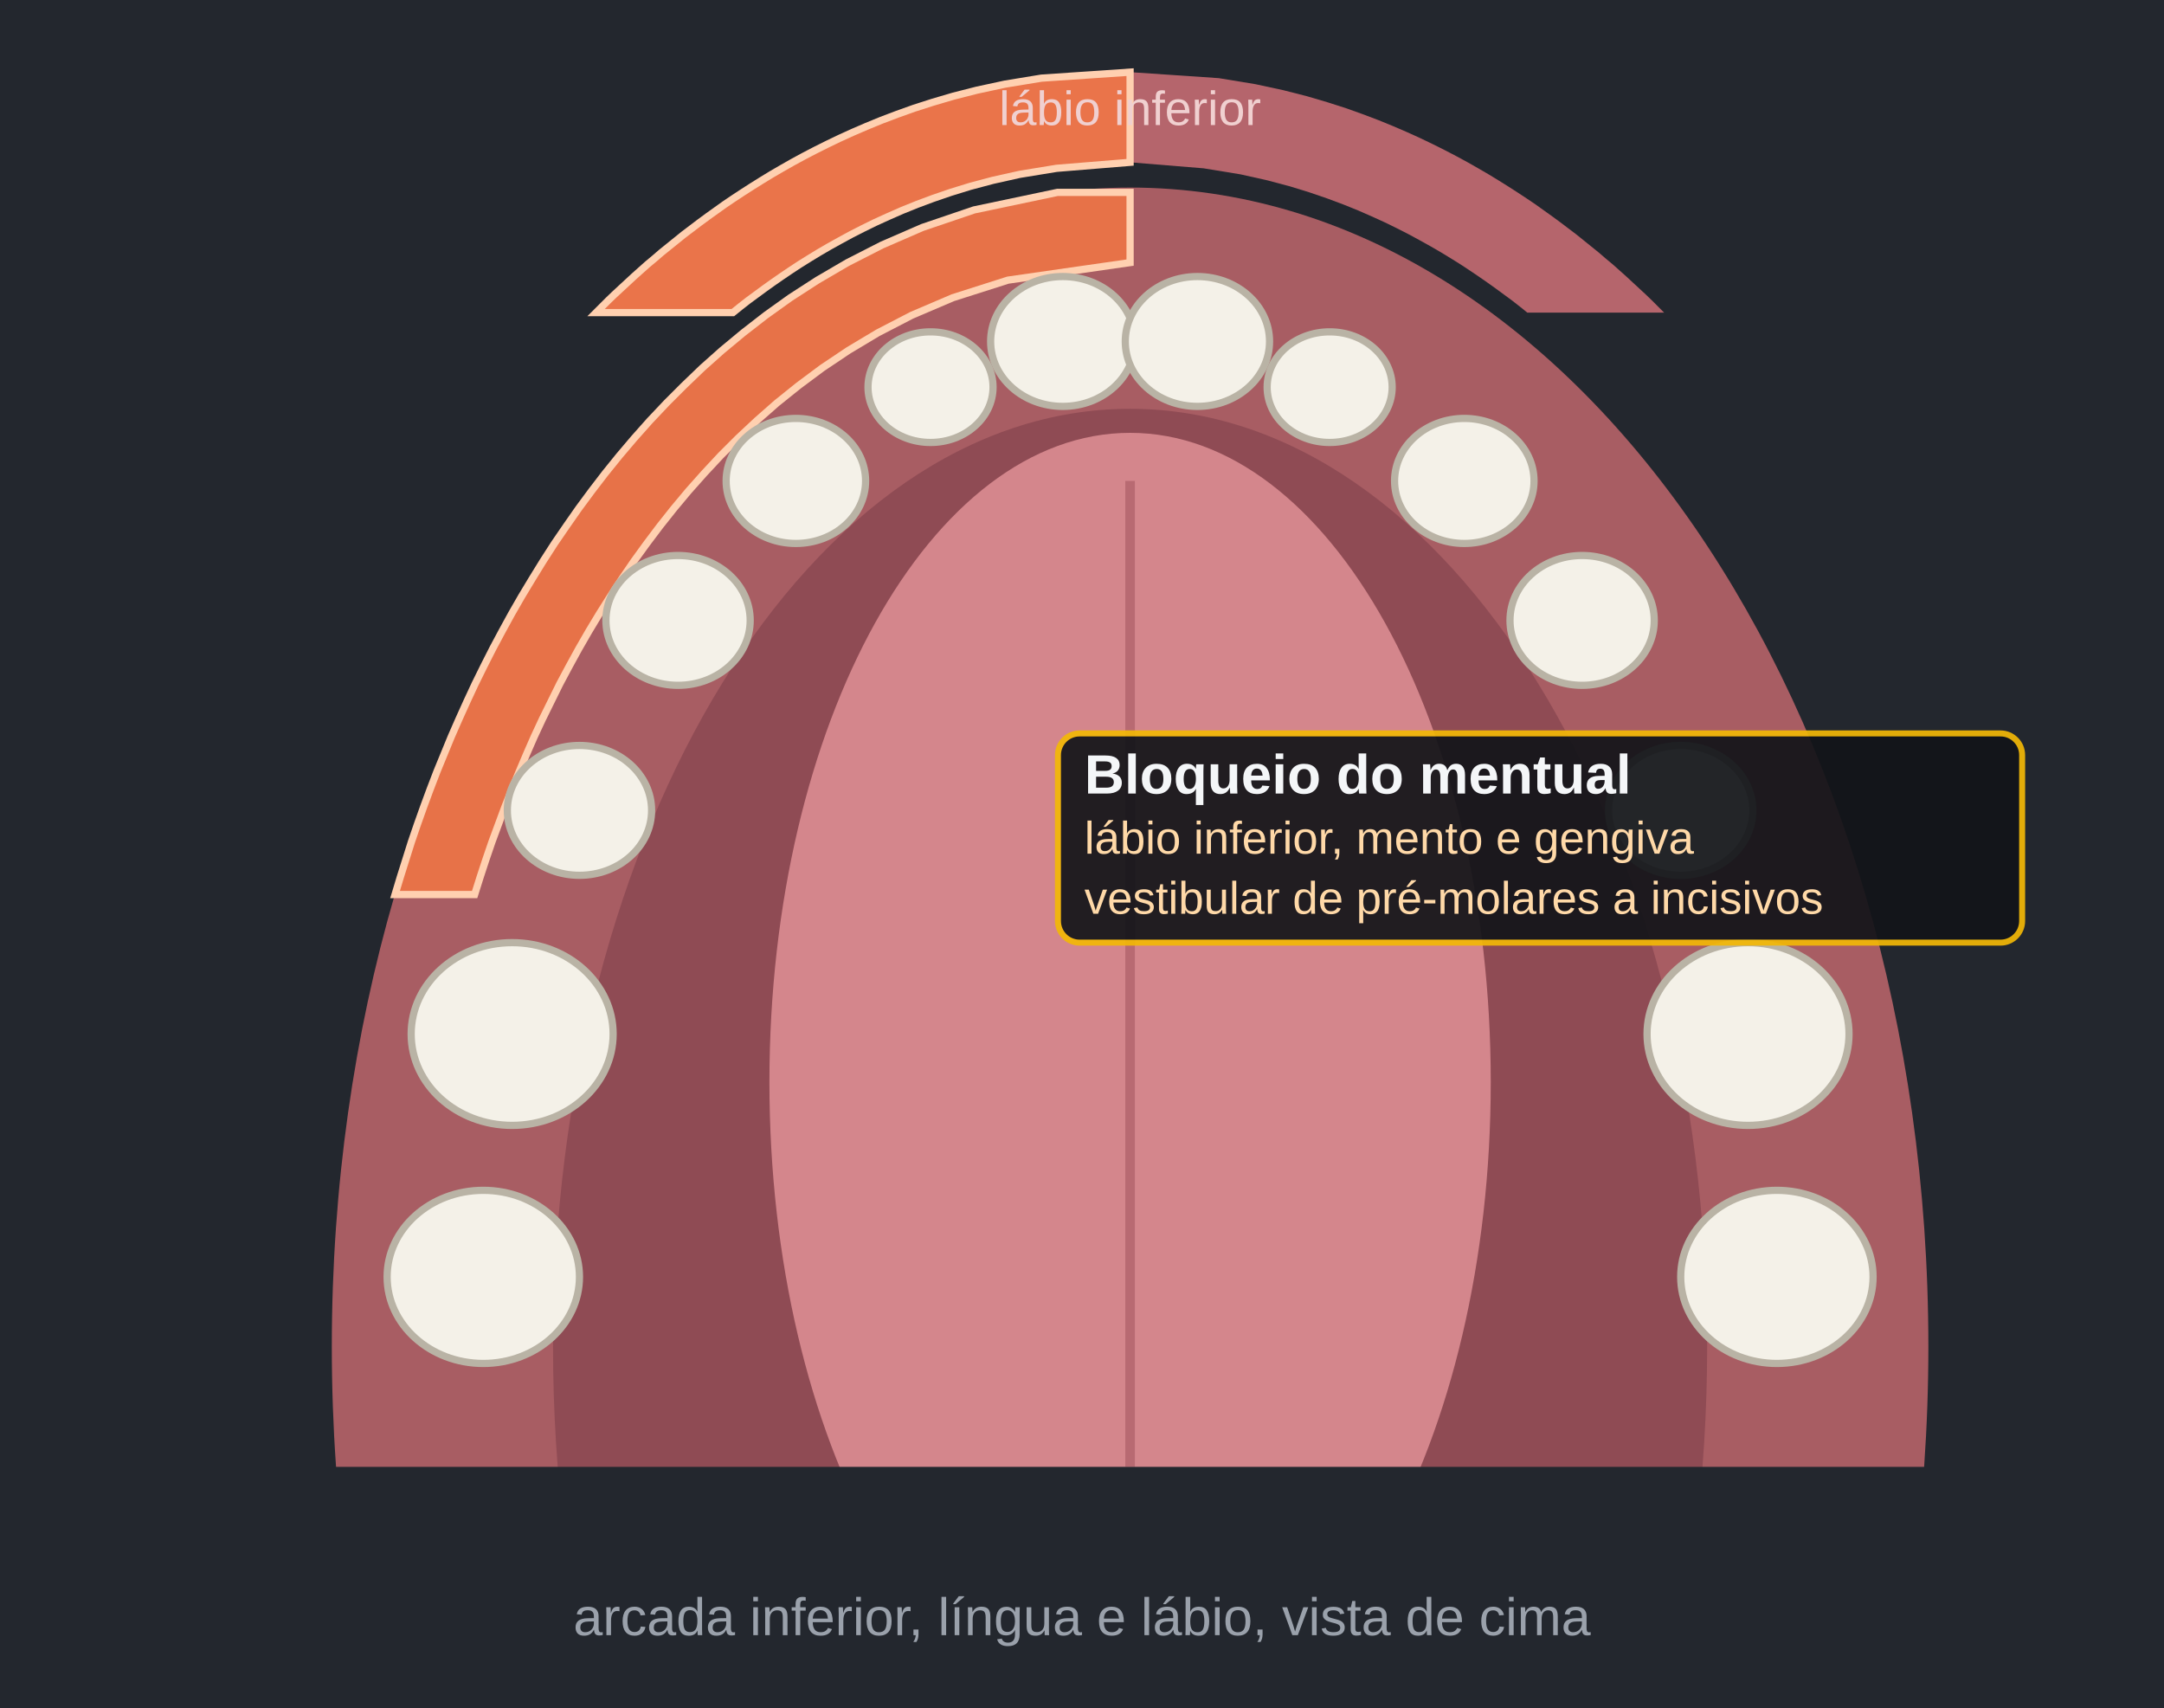
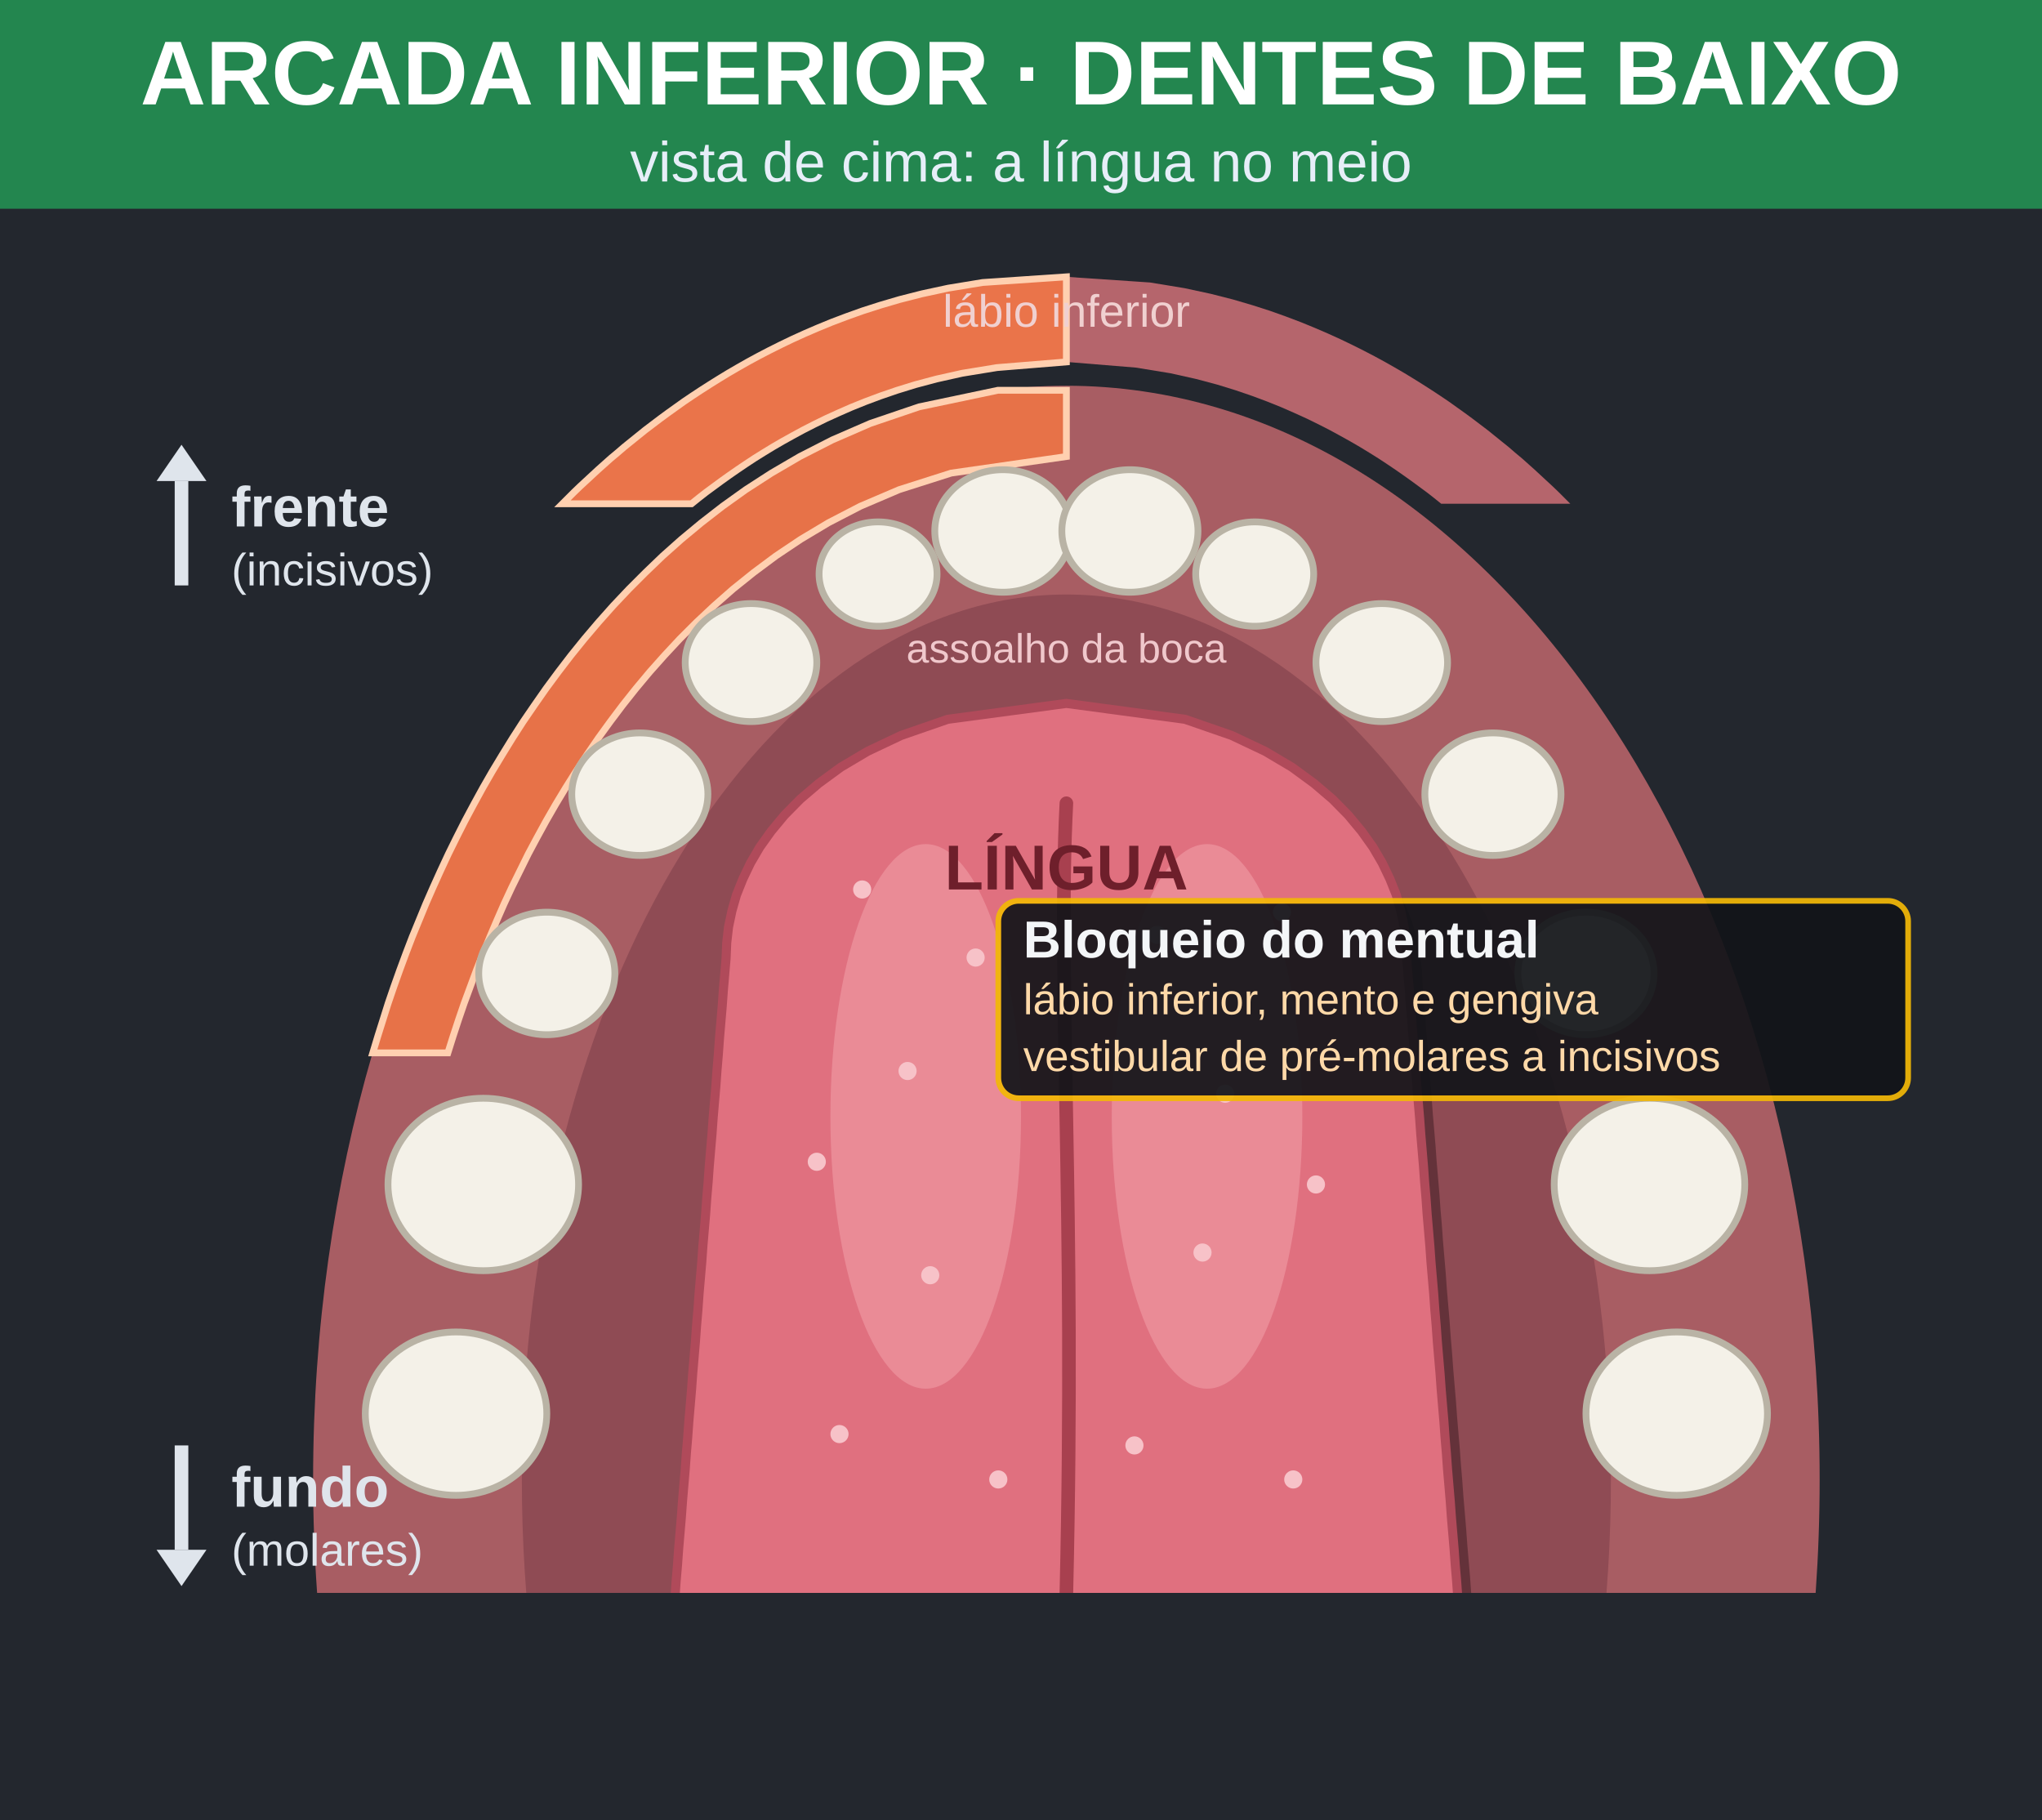
- <svg xmlns="http://www.w3.org/2000/svg" viewBox="0 0 900 710" width="900" height="710" role="img">
-   <rect width="900" height="710" fill="#23272e" />
-   <path d="M470.0 30.0 L433.1 32.5 L417.9 35.0 L406.3 37.5 L396.5 40.0 L388.0 42.5 L380.2 45.0 L373.2 47.5 L366.6 50.0 L360.5 52.5 L354.7 55.0 L349.2 57.5 L344.0 60.0 L339.0 62.5 L334.2 65.0 L329.6 67.5 L325.2 70.0 L320.9 72.5 L316.8 75.0 L312.8 77.5 L308.9 80.0 L305.1 82.5 L301.4 85.0 L297.9 87.5 L294.4 90.0 L291.0 92.5 L287.7 95.0 L284.4 97.5 L281.3 100.0 L278.2 102.5 L275.1 105.0 L272.2 107.5 L269.2 110.0 L266.4 112.5 L263.6 115.0 L260.9 117.5 L258.2 120.0 L255.5 122.5 L252.9 125.0 L250.4 127.5 L247.9 130.0 L304.8 130.0 L307.9 127.5 L311.1 125.0 L314.5 122.5 L317.9 120.0 L321.4 117.5 L325.0 115.0 L328.7 112.5 L332.5 110.0 L336.5 107.5 L340.6 105.0 L344.9 102.5 L349.4 100.0 L354.0 97.5 L358.9 95.0 L364.0 92.5 L369.5 90.0 L375.2 87.5 L381.4 85.0 L388.1 82.5 L395.4 80.0 L403.5 77.5 L412.9 75.0 L424.1 72.5 L439.4 70.0 L470.0 67.5 L470.0 65.0 L470.0 62.5 L470.0 60.0 L470.0 57.5 L470.0 55.0 L470.0 52.5 L470.0 50.0 L470.0 47.5 L470.0 45.0 L470.0 42.5 L470.0 40.0 L470.0 37.5 L470.0 35.0 L470.0 32.5 L470.0 30.0 Z" fill="#b5656c" />
-   <path d="M470.0 30.0 L433.1 32.5 L417.9 35.0 L406.3 37.5 L396.5 40.0 L388.0 42.5 L380.2 45.0 L373.2 47.5 L366.6 50.0 L360.5 52.5 L354.7 55.0 L349.2 57.5 L344.0 60.0 L339.0 62.5 L334.2 65.0 L329.6 67.5 L325.2 70.0 L320.9 72.5 L316.8 75.0 L312.8 77.5 L308.9 80.0 L305.1 82.5 L301.4 85.0 L297.9 87.5 L294.4 90.0 L291.0 92.5 L287.7 95.0 L284.4 97.5 L281.3 100.0 L278.2 102.5 L275.1 105.0 L272.2 107.5 L269.2 110.0 L266.4 112.5 L263.6 115.0 L260.9 117.5 L258.2 120.0 L255.5 122.5 L252.9 125.0 L250.4 127.5 L247.9 130.0 L304.8 130.0 L307.9 127.5 L311.1 125.0 L314.5 122.5 L317.9 120.0 L321.4 117.5 L325.0 115.0 L328.7 112.5 L332.5 110.0 L336.5 107.5 L340.6 105.0 L344.9 102.5 L349.4 100.0 L354.0 97.5 L358.9 95.0 L364.0 92.5 L369.5 90.0 L375.2 87.5 L381.4 85.0 L388.1 82.5 L395.4 80.0 L403.5 77.5 L412.9 75.0 L424.1 72.5 L439.4 70.0 L470.0 67.5 L470.0 65.0 L470.0 62.5 L470.0 60.0 L470.0 57.5 L470.0 55.0 L470.0 52.5 L470.0 50.0 L470.0 47.5 L470.0 45.0 L470.0 42.5 L470.0 40.0 L470.0 37.5 L470.0 35.0 L470.0 32.5 L470.0 30.0 Z" fill="#b5656c" transform="translate(940 0) scale(-1 1)" />
-   <path d="M470.0 30.0 L433.1 32.5 L417.9 35.0 L406.3 37.5 L396.5 40.0 L388.0 42.5 L380.2 45.0 L373.2 47.5 L366.6 50.0 L360.5 52.5 L354.7 55.0 L349.2 57.5 L344.0 60.0 L339.0 62.5 L334.2 65.0 L329.6 67.5 L325.2 70.0 L320.9 72.5 L316.8 75.0 L312.8 77.5 L308.9 80.0 L305.1 82.5 L301.4 85.0 L297.9 87.5 L294.4 90.0 L291.0 92.5 L287.7 95.0 L284.4 97.5 L281.3 100.0 L278.2 102.5 L275.1 105.0 L272.2 107.5 L269.2 110.0 L266.4 112.5 L263.6 115.0 L260.9 117.5 L258.2 120.0 L255.5 122.5 L252.9 125.0 L250.4 127.5 L247.9 130.0 L304.8 130.0 L307.9 127.5 L311.1 125.0 L314.5 122.5 L317.9 120.0 L321.4 117.5 L325.0 115.0 L328.7 112.5 L332.5 110.0 L336.5 107.5 L340.6 105.0 L344.9 102.5 L349.4 100.0 L354.0 97.5 L358.9 95.0 L364.0 92.5 L369.5 90.0 L375.2 87.5 L381.4 85.0 L388.1 82.5 L395.4 80.0 L403.5 77.5 L412.9 75.0 L424.1 72.5 L439.4 70.0 L470.0 67.5 L470.0 65.0 L470.0 62.5 L470.0 60.0 L470.0 57.5 L470.0 55.0 L470.0 52.5 L470.0 50.0 L470.0 47.5 L470.0 45.0 L470.0 42.5 L470.0 40.0 L470.0 37.5 L470.0 35.0 L470.0 32.5 L470.0 30.0 Z" fill="#ff7a3d" fill-opacity="0.72" stroke="#ffd0b0" stroke-width="3" />
-   <text x="470" y="52" text-anchor="middle" font-size="20" font-weight="400" font-family="Arial,Helvetica,sans-serif" fill="#f0d0d0">lábio inferior</text>
-   <ellipse cx="470" cy="560" rx="332" ry="482" fill="#a85d63" />
-   <ellipse cx="470" cy="560" rx="240" ry="390" fill="#8f4b54" />
-   <path d="M439.8 80.0 L405.1 87.3 L383.6 94.6 L366.8 101.9 L352.5 109.2 L340.0 116.5 L328.7 123.8 L318.5 131.1 L309.1 138.4 L300.3 145.7 L292.1 153.0 L284.5 160.3 L277.2 167.6 L270.3 174.9 L263.8 182.2 L257.6 189.5 L251.7 196.8 L246.1 204.1 L240.7 211.4 L235.6 218.7 L230.6 226.0 L225.9 233.3 L221.4 240.6 L217.0 247.9 L212.8 255.2 L208.8 262.5 L204.9 269.8 L201.2 277.1 L197.6 284.4 L194.2 291.7 L190.9 299.0 L187.7 306.3 L184.7 313.6 L181.7 320.9 L178.9 328.2 L176.2 335.5 L173.6 342.8 L171.1 350.1 L168.8 357.4 L166.5 364.7 L164.3 372.0 L197.4 372.0 L199.7 364.7 L202.1 357.4 L204.6 350.1 L207.3 342.8 L210.0 335.5 L212.9 328.2 L215.9 320.9 L219.0 313.6 L222.2 306.3 L225.6 299.0 L229.2 291.7 L232.8 284.4 L236.7 277.1 L240.7 269.8 L244.9 262.5 L249.3 255.2 L253.9 247.9 L258.7 240.6 L263.7 233.3 L269.0 226.0 L274.5 218.7 L280.3 211.4 L286.4 204.1 L292.9 196.8 L299.7 189.5 L307.0 182.2 L314.8 174.9 L323.1 167.6 L332.2 160.3 L342.0 153.0 L352.9 145.7 L365.1 138.4 L379.2 131.1 L396.3 123.8 L419.2 116.5 L470.0 109.2 L470.0 101.9 L470.0 94.6 L470.0 87.3 L470.0 80.0 Z" fill="#ff7a3d" fill-opacity="0.72" stroke="#ffd0b0" stroke-width="3" />
-   <ellipse cx="470" cy="450" rx="150" ry="270" fill="#d4868c" />
-   <path d="M470 200 L470 610" stroke="#b86a72" stroke-width="4" />
-   <rect x="0" y="610" width="900" height="200" fill="#23272e" />
-   <ellipse cx="442" cy="142" rx="30" ry="27" fill="#f4f1e8" stroke="#b9b3a5" stroke-width="3" />
-   <ellipse cx="498" cy="142" rx="30" ry="27" fill="#f4f1e8" stroke="#b9b3a5" stroke-width="3" />
-   <ellipse cx="387" cy="161" rx="26" ry="23" fill="#f4f1e8" stroke="#b9b3a5" stroke-width="3" />
-   <ellipse cx="553" cy="161" rx="26" ry="23" fill="#f4f1e8" stroke="#b9b3a5" stroke-width="3" />
-   <ellipse cx="331" cy="200" rx="29" ry="26" fill="#f4f1e8" stroke="#b9b3a5" stroke-width="3" />
-   <ellipse cx="609" cy="200" rx="29" ry="26" fill="#f4f1e8" stroke="#b9b3a5" stroke-width="3" />
-   <ellipse cx="282" cy="258" rx="30" ry="27" fill="#f4f1e8" stroke="#b9b3a5" stroke-width="3" />
-   <ellipse cx="658" cy="258" rx="30" ry="27" fill="#f4f1e8" stroke="#b9b3a5" stroke-width="3" />
-   <ellipse cx="241" cy="337" rx="30" ry="27" fill="#f4f1e8" stroke="#b9b3a5" stroke-width="3" />
-   <ellipse cx="699" cy="337" rx="30" ry="27" fill="#f4f1e8" stroke="#b9b3a5" stroke-width="3" />
-   <ellipse cx="213" cy="430" rx="42" ry="38" fill="#f4f1e8" stroke="#b9b3a5" stroke-width="3" />
-   <ellipse cx="727" cy="430" rx="42" ry="38" fill="#f4f1e8" stroke="#b9b3a5" stroke-width="3" />
-   <ellipse cx="201" cy="531" rx="40" ry="36" fill="#f4f1e8" stroke="#b9b3a5" stroke-width="3" />
-   <ellipse cx="739" cy="531" rx="40" ry="36" fill="#f4f1e8" stroke="#b9b3a5" stroke-width="3" />
-   <text x="450" y="680" text-anchor="middle" font-size="22" font-weight="400" font-family="Arial,Helvetica,sans-serif" fill="#9aa1ab">arcada inferior, língua e lábio, vista de cima</text>
-   <rect x="440" y="305" width="401" height="87" rx="9" fill="#111418" opacity="0.92" stroke="#f2b705" stroke-width="2.5" />
-   <text x="451" y="330" text-anchor="start" font-size="23" font-weight="700" font-family="Arial,Helvetica,sans-serif" fill="#f4f6f8">Bloqueio do mentual</text>
-   <text x="451" y="355" text-anchor="start" font-size="19" font-weight="400" font-family="Arial,Helvetica,sans-serif" fill="#ffd9a8">lábio inferior, mento e gengiva</text>
-   <text x="451" y="380" text-anchor="start" font-size="19" font-weight="400" font-family="Arial,Helvetica,sans-serif" fill="#ffd9a8">vestibular de pré-molares a incisivos</text>
+ <svg xmlns="http://www.w3.org/2000/svg" viewBox="0 0 900 802" width="900" height="802" role="img">
+   <rect width="900" height="802" fill="#23272e" />
+   <rect width="900" height="92" fill="#23864f" />
+   <text x="450.0" y="46" text-anchor="middle" font-size="40" font-weight="700" font-family="Arial,Helvetica,sans-serif" fill="#ffffff">ARCADA INFERIOR · DENTES DE BAIXO</text>
+   <text x="450.0" y="80" text-anchor="middle" font-size="25" font-weight="400" font-family="Arial,Helvetica,sans-serif" fill="#e6eef8">vista de cima: a língua no meio</text>
+   <g transform="translate(0 92)">
+     <path d="M470.0 30.0 L433.1 32.5 L417.9 35.0 L406.3 37.5 L396.5 40.0 L388.0 42.5 L380.2 45.0 L373.2 47.5 L366.6 50.0 L360.5 52.5 L354.7 55.0 L349.2 57.5 L344.0 60.0 L339.0 62.5 L334.2 65.0 L329.6 67.5 L325.2 70.0 L320.9 72.5 L316.8 75.0 L312.8 77.5 L308.9 80.0 L305.1 82.5 L301.4 85.0 L297.9 87.5 L294.4 90.0 L291.0 92.5 L287.7 95.0 L284.4 97.5 L281.3 100.0 L278.2 102.5 L275.1 105.0 L272.2 107.5 L269.2 110.0 L266.4 112.5 L263.6 115.0 L260.9 117.5 L258.2 120.0 L255.5 122.5 L252.9 125.0 L250.4 127.5 L247.9 130.0 L304.8 130.0 L307.9 127.5 L311.1 125.0 L314.5 122.5 L317.9 120.0 L321.4 117.5 L325.0 115.0 L328.7 112.5 L332.5 110.0 L336.5 107.5 L340.6 105.0 L344.9 102.5 L349.4 100.0 L354.0 97.5 L358.9 95.0 L364.0 92.5 L369.5 90.0 L375.2 87.5 L381.4 85.0 L388.1 82.5 L395.4 80.0 L403.5 77.5 L412.9 75.0 L424.1 72.5 L439.4 70.0 L470.0 67.5 L470.0 65.0 L470.0 62.5 L470.0 60.0 L470.0 57.5 L470.0 55.0 L470.0 52.5 L470.0 50.0 L470.0 47.5 L470.0 45.0 L470.0 42.5 L470.0 40.0 L470.0 37.5 L470.0 35.0 L470.0 32.5 L470.0 30.0 Z" fill="#b5656c" />
+     <path d="M470.0 30.0 L433.1 32.5 L417.9 35.0 L406.3 37.5 L396.5 40.0 L388.0 42.5 L380.2 45.0 L373.2 47.5 L366.6 50.0 L360.5 52.5 L354.7 55.0 L349.2 57.5 L344.0 60.0 L339.0 62.5 L334.2 65.0 L329.6 67.5 L325.2 70.0 L320.9 72.5 L316.8 75.0 L312.8 77.5 L308.9 80.0 L305.1 82.5 L301.4 85.0 L297.9 87.5 L294.4 90.0 L291.0 92.5 L287.7 95.0 L284.4 97.5 L281.3 100.0 L278.2 102.5 L275.1 105.0 L272.2 107.5 L269.2 110.0 L266.4 112.5 L263.6 115.0 L260.9 117.5 L258.2 120.0 L255.5 122.5 L252.9 125.0 L250.4 127.5 L247.9 130.0 L304.8 130.0 L307.9 127.5 L311.1 125.0 L314.5 122.5 L317.9 120.0 L321.4 117.5 L325.0 115.0 L328.7 112.5 L332.5 110.0 L336.5 107.5 L340.6 105.0 L344.9 102.5 L349.4 100.0 L354.0 97.5 L358.9 95.0 L364.0 92.5 L369.5 90.0 L375.2 87.5 L381.4 85.0 L388.1 82.5 L395.4 80.0 L403.5 77.5 L412.9 75.0 L424.1 72.5 L439.4 70.0 L470.0 67.5 L470.0 65.0 L470.0 62.5 L470.0 60.0 L470.0 57.5 L470.0 55.0 L470.0 52.5 L470.0 50.0 L470.0 47.5 L470.0 45.0 L470.0 42.5 L470.0 40.0 L470.0 37.5 L470.0 35.0 L470.0 32.5 L470.0 30.0 Z" fill="#b5656c" transform="translate(940 0) scale(-1 1)" />
+     <path d="M470.0 30.0 L433.1 32.5 L417.9 35.0 L406.3 37.5 L396.5 40.0 L388.0 42.5 L380.2 45.0 L373.2 47.5 L366.6 50.0 L360.5 52.5 L354.7 55.0 L349.2 57.5 L344.0 60.0 L339.0 62.5 L334.2 65.0 L329.6 67.5 L325.2 70.0 L320.9 72.5 L316.8 75.0 L312.8 77.5 L308.9 80.0 L305.1 82.5 L301.4 85.0 L297.9 87.5 L294.4 90.0 L291.0 92.5 L287.7 95.0 L284.4 97.5 L281.3 100.0 L278.2 102.5 L275.1 105.0 L272.2 107.5 L269.2 110.0 L266.4 112.5 L263.6 115.0 L260.9 117.5 L258.2 120.0 L255.5 122.5 L252.9 125.0 L250.4 127.5 L247.9 130.0 L304.8 130.0 L307.9 127.5 L311.1 125.0 L314.5 122.5 L317.9 120.0 L321.4 117.5 L325.0 115.0 L328.7 112.5 L332.5 110.0 L336.5 107.5 L340.6 105.0 L344.9 102.5 L349.4 100.0 L354.0 97.5 L358.9 95.0 L364.0 92.5 L369.5 90.0 L375.2 87.5 L381.4 85.0 L388.1 82.5 L395.4 80.0 L403.5 77.5 L412.9 75.0 L424.1 72.5 L439.4 70.0 L470.0 67.5 L470.0 65.0 L470.0 62.5 L470.0 60.0 L470.0 57.5 L470.0 55.0 L470.0 52.5 L470.0 50.0 L470.0 47.5 L470.0 45.0 L470.0 42.5 L470.0 40.0 L470.0 37.5 L470.0 35.0 L470.0 32.5 L470.0 30.0 Z" fill="#ff7a3d" fill-opacity="0.72" stroke="#ffd0b0" stroke-width="3" />
+     <text x="470" y="52" text-anchor="middle" font-size="20" font-weight="400" font-family="Arial,Helvetica,sans-serif" fill="#f0d0d0">lábio inferior</text>
+     <ellipse cx="470" cy="560" rx="332" ry="482" fill="#a85d63" />
+     <ellipse cx="470" cy="560" rx="240" ry="390" fill="#8f4b54" />
+     <path d="M439.8 80.0 L405.1 87.3 L383.6 94.6 L366.8 101.9 L352.5 109.2 L340.0 116.5 L328.7 123.8 L318.5 131.1 L309.1 138.4 L300.3 145.7 L292.1 153.0 L284.5 160.3 L277.2 167.6 L270.3 174.9 L263.8 182.2 L257.6 189.5 L251.7 196.8 L246.1 204.1 L240.7 211.4 L235.6 218.7 L230.6 226.0 L225.9 233.3 L221.4 240.6 L217.0 247.9 L212.8 255.2 L208.8 262.5 L204.9 269.8 L201.2 277.1 L197.6 284.4 L194.2 291.7 L190.9 299.0 L187.7 306.3 L184.7 313.6 L181.7 320.9 L178.9 328.2 L176.2 335.5 L173.6 342.8 L171.1 350.1 L168.8 357.4 L166.5 364.7 L164.3 372.0 L197.4 372.0 L199.7 364.7 L202.1 357.4 L204.6 350.1 L207.3 342.8 L210.0 335.5 L212.9 328.2 L215.9 320.9 L219.0 313.6 L222.2 306.3 L225.6 299.0 L229.2 291.7 L232.8 284.4 L236.7 277.1 L240.7 269.8 L244.9 262.5 L249.3 255.2 L253.9 247.9 L258.7 240.6 L263.7 233.3 L269.0 226.0 L274.5 218.7 L280.3 211.4 L286.4 204.1 L292.9 196.8 L299.7 189.5 L307.0 182.2 L314.8 174.9 L323.1 167.6 L332.2 160.3 L342.0 153.0 L352.9 145.7 L365.1 138.4 L379.2 131.1 L396.3 123.8 L419.2 116.5 L470.0 109.2 L470.0 101.9 L470.0 94.6 L470.0 87.3 L470.0 80.0 Z" fill="#ff7a3d" fill-opacity="0.72" stroke="#ffd0b0" stroke-width="3" />
+     <text x="470" y="200" text-anchor="middle" font-size="18" font-weight="400" font-family="Arial,Helvetica,sans-serif" fill="#f0c8cc">assoalho da boca</text>
+     <path d="M470.0 218.0 L417.7 225.0 L397.2 232.1 L382.4 239.1 L370.6 246.1 L360.9 253.2 L352.7 260.2 L345.8 267.2 L339.9 274.3 L334.9 281.3 L330.8 288.3 L327.4 295.4 L324.6 302.4 L322.6 309.4 L321.1 316.5 L320.3 323.5 L320.0 330.5 L319.4 337.6 L318.8 344.6 L318.3 351.6 L317.7 358.7 L317.1 365.7 L316.6 372.7 L316.0 379.8 L315.5 386.8 L314.9 393.8 L314.3 400.9 L313.8 407.9 L313.2 414.9 L312.6 422.0 L312.1 429.0 L311.5 436.0 L311.0 443.1 L310.4 450.1 L309.8 457.1 L309.3 464.2 L308.7 471.2 L308.1 478.2 L307.6 485.3 L307.0 492.3 L306.5 499.3 L305.9 506.4 L305.3 513.4 L304.8 520.4 L304.2 527.5 L303.6 534.5 L303.1 541.5 L302.5 548.6 L302.0 555.6 L301.4 562.6 L300.8 569.7 L300.3 576.7 L299.7 583.7 L299.1 590.8 L298.6 597.8 L298.0 604.8 L297.5 611.9 L296.9 618.9 L296.3 625.9 L295.8 633.0 L295.2 640.0 L644.8 640.0 L644.2 633.0 L643.7 625.9 L643.1 618.9 L642.5 611.9 L642.0 604.8 L641.4 597.8 L640.9 590.8 L640.3 583.7 L639.7 576.7 L639.2 569.7 L638.6 562.6 L638.0 555.6 L637.5 548.6 L636.9 541.5 L636.4 534.5 L635.8 527.5 L635.2 520.4 L634.7 513.4 L634.1 506.4 L633.5 499.3 L633.0 492.3 L632.4 485.3 L631.9 478.2 L631.3 471.2 L630.7 464.2 L630.2 457.1 L629.6 450.1 L629.0 443.1 L628.5 436.0 L627.9 429.0 L627.4 422.0 L626.8 414.9 L626.2 407.9 L625.7 400.9 L625.1 393.8 L624.5 386.8 L624.0 379.8 L623.4 372.7 L622.9 365.7 L622.3 358.7 L621.7 351.6 L621.2 344.6 L620.6 337.6 L620.0 330.5 L619.7 323.5 L618.9 316.5 L617.4 309.4 L615.4 302.4 L612.6 295.4 L609.2 288.3 L605.1 281.3 L600.1 274.3 L594.2 267.2 L587.3 260.2 L579.1 253.2 L569.4 246.1 L557.6 239.1 L542.8 232.1 L522.3 225.0 L470.0 218.0 Z" fill="#3a1a20" fill-opacity="0.5" transform="translate(7 12)" />
+     <path d="M470.0 218.0 L417.7 225.0 L397.2 232.1 L382.4 239.1 L370.6 246.1 L360.9 253.2 L352.7 260.2 L345.8 267.2 L339.9 274.3 L334.9 281.3 L330.8 288.3 L327.4 295.4 L324.6 302.4 L322.6 309.4 L321.1 316.5 L320.3 323.5 L320.0 330.5 L319.4 337.6 L318.8 344.6 L318.3 351.6 L317.7 358.7 L317.1 365.7 L316.6 372.7 L316.0 379.8 L315.5 386.8 L314.9 393.8 L314.3 400.9 L313.8 407.9 L313.2 414.9 L312.6 422.0 L312.1 429.0 L311.5 436.0 L311.0 443.1 L310.4 450.1 L309.8 457.1 L309.3 464.2 L308.7 471.2 L308.1 478.2 L307.6 485.3 L307.0 492.3 L306.5 499.3 L305.9 506.4 L305.3 513.4 L304.8 520.4 L304.2 527.5 L303.6 534.5 L303.1 541.5 L302.5 548.6 L302.0 555.6 L301.4 562.6 L300.8 569.7 L300.3 576.7 L299.7 583.7 L299.1 590.8 L298.6 597.8 L298.0 604.8 L297.5 611.9 L296.9 618.9 L296.3 625.9 L295.8 633.0 L295.2 640.0 L644.8 640.0 L644.2 633.0 L643.7 625.9 L643.1 618.9 L642.5 611.9 L642.0 604.8 L641.4 597.8 L640.9 590.8 L640.3 583.7 L639.7 576.7 L639.2 569.7 L638.6 562.6 L638.0 555.6 L637.5 548.6 L636.9 541.5 L636.4 534.5 L635.8 527.5 L635.2 520.4 L634.7 513.4 L634.1 506.4 L633.5 499.3 L633.0 492.3 L632.4 485.3 L631.9 478.2 L631.3 471.2 L630.7 464.2 L630.2 457.1 L629.6 450.1 L629.0 443.1 L628.5 436.0 L627.9 429.0 L627.4 422.0 L626.8 414.9 L626.2 407.9 L625.7 400.9 L625.1 393.8 L624.5 386.8 L624.0 379.8 L623.4 372.7 L622.9 365.7 L622.3 358.7 L621.7 351.6 L621.2 344.6 L620.6 337.6 L620.0 330.5 L619.7 323.5 L618.9 316.5 L617.4 309.4 L615.4 302.4 L612.6 295.4 L609.2 288.3 L605.1 281.3 L600.1 274.3 L594.2 267.2 L587.3 260.2 L579.1 253.2 L569.4 246.1 L557.6 239.1 L542.8 232.1 L522.3 225.0 L470.0 218.0 Z" fill="#e0707f" stroke="#b04a5a" stroke-width="4" />
+     <ellipse cx="408" cy="400" rx="42" ry="120" fill="#f2a0aa" fill-opacity="0.55" />
+     <ellipse cx="532" cy="400" rx="42" ry="120" fill="#f2a0aa" fill-opacity="0.55" />
+     <circle cx="380" cy="300" r="4" fill="#f7c2c8" />
+     <circle cx="430" cy="330" r="4" fill="#f7c2c8" />
+     <circle cx="510" cy="320" r="4" fill="#f7c2c8" />
+     <circle cx="565" cy="310" r="4" fill="#f7c2c8" />
+     <circle cx="360" cy="420" r="4" fill="#f7c2c8" />
+     <circle cx="410" cy="470" r="4" fill="#f7c2c8" />
+     <circle cx="530" cy="460" r="4" fill="#f7c2c8" />
+     <circle cx="580" cy="430" r="4" fill="#f7c2c8" />
+     <circle cx="370" cy="540" r="4" fill="#f7c2c8" />
+     <circle cx="440" cy="560" r="4" fill="#f7c2c8" />
+     <circle cx="500" cy="545" r="4" fill="#f7c2c8" />
+     <circle cx="570" cy="560" r="4" fill="#f7c2c8" />
+     <circle cx="400" cy="380" r="4" fill="#f7c2c8" />
+     <circle cx="540" cy="390" r="4" fill="#f7c2c8" />
+     <path d="M470 262 C466 340 474 440 470 610" stroke="#a8404f" stroke-width="6" fill="none" stroke-linecap="round" />
+     <text x="470" y="300" text-anchor="middle" font-size="28" font-weight="700" font-family="Arial,Helvetica,sans-serif" fill="#6e1f2b">LÍNGUA</text>
+     <rect x="0" y="610" width="900" height="200" fill="#23272e" />
+     <ellipse cx="442" cy="142" rx="30" ry="27" fill="#f4f1e8" stroke="#b9b3a5" stroke-width="3" />
+     <ellipse cx="498" cy="142" rx="30" ry="27" fill="#f4f1e8" stroke="#b9b3a5" stroke-width="3" />
+     <ellipse cx="387" cy="161" rx="26" ry="23" fill="#f4f1e8" stroke="#b9b3a5" stroke-width="3" />
+     <ellipse cx="553" cy="161" rx="26" ry="23" fill="#f4f1e8" stroke="#b9b3a5" stroke-width="3" />
+     <ellipse cx="331" cy="200" rx="29" ry="26" fill="#f4f1e8" stroke="#b9b3a5" stroke-width="3" />
+     <ellipse cx="609" cy="200" rx="29" ry="26" fill="#f4f1e8" stroke="#b9b3a5" stroke-width="3" />
+     <ellipse cx="282" cy="258" rx="30" ry="27" fill="#f4f1e8" stroke="#b9b3a5" stroke-width="3" />
+     <ellipse cx="658" cy="258" rx="30" ry="27" fill="#f4f1e8" stroke="#b9b3a5" stroke-width="3" />
+     <ellipse cx="241" cy="337" rx="30" ry="27" fill="#f4f1e8" stroke="#b9b3a5" stroke-width="3" />
+     <ellipse cx="699" cy="337" rx="30" ry="27" fill="#f4f1e8" stroke="#b9b3a5" stroke-width="3" />
+     <ellipse cx="213" cy="430" rx="42" ry="38" fill="#f4f1e8" stroke="#b9b3a5" stroke-width="3" />
+     <ellipse cx="727" cy="430" rx="42" ry="38" fill="#f4f1e8" stroke="#b9b3a5" stroke-width="3" />
+     <ellipse cx="201" cy="531" rx="40" ry="36" fill="#f4f1e8" stroke="#b9b3a5" stroke-width="3" />
+     <ellipse cx="739" cy="531" rx="40" ry="36" fill="#f4f1e8" stroke="#b9b3a5" stroke-width="3" />
+     <path d="M80 166 L80 120" stroke="#dfe5ec" stroke-width="6" />
+     <polygon points="80,104 91,120 69,120" fill="#dfe5ec" />
+     <text x="102" y="152.0" text-anchor="start" font-size="25" font-weight="700" font-family="Arial,Helvetica,sans-serif" fill="#dfe5ec" />
+     <text x="102" y="140" text-anchor="start" font-size="25" font-weight="700" font-family="Arial,Helvetica,sans-serif" fill="#dfe5ec">frente</text>
+     <text x="102" y="166" text-anchor="start" font-size="20" font-weight="400" font-family="Arial,Helvetica,sans-serif" fill="#dfe5ec">(incisivos)</text>
+     <path d="M80 545 L80 591" stroke="#dfe5ec" stroke-width="6" />
+     <polygon points="80,607 69,591 91,591" fill="#dfe5ec" />
+     <text x="102" y="577.0" text-anchor="start" font-size="25" font-weight="700" font-family="Arial,Helvetica,sans-serif" fill="#dfe5ec" />
+     <text x="102" y="572" text-anchor="start" font-size="25" font-weight="700" font-family="Arial,Helvetica,sans-serif" fill="#dfe5ec">fundo</text>
+     <text x="102" y="598" text-anchor="start" font-size="20" font-weight="400" font-family="Arial,Helvetica,sans-serif" fill="#dfe5ec">(molares)</text>
+     <rect x="440" y="305" width="401" height="87" rx="9" fill="#111418" opacity="0.92" stroke="#f2b705" stroke-width="2.5" />
+     <text x="451" y="330" text-anchor="start" font-size="23" font-weight="700" font-family="Arial,Helvetica,sans-serif" fill="#f4f6f8">Bloqueio do mentual</text>
+     <text x="451" y="355" text-anchor="start" font-size="19" font-weight="400" font-family="Arial,Helvetica,sans-serif" fill="#ffd9a8">lábio inferior, mento e gengiva</text>
+     <text x="451" y="380" text-anchor="start" font-size="19" font-weight="400" font-family="Arial,Helvetica,sans-serif" fill="#ffd9a8">vestibular de pré-molares a incisivos</text>
+   </g>
</svg>
